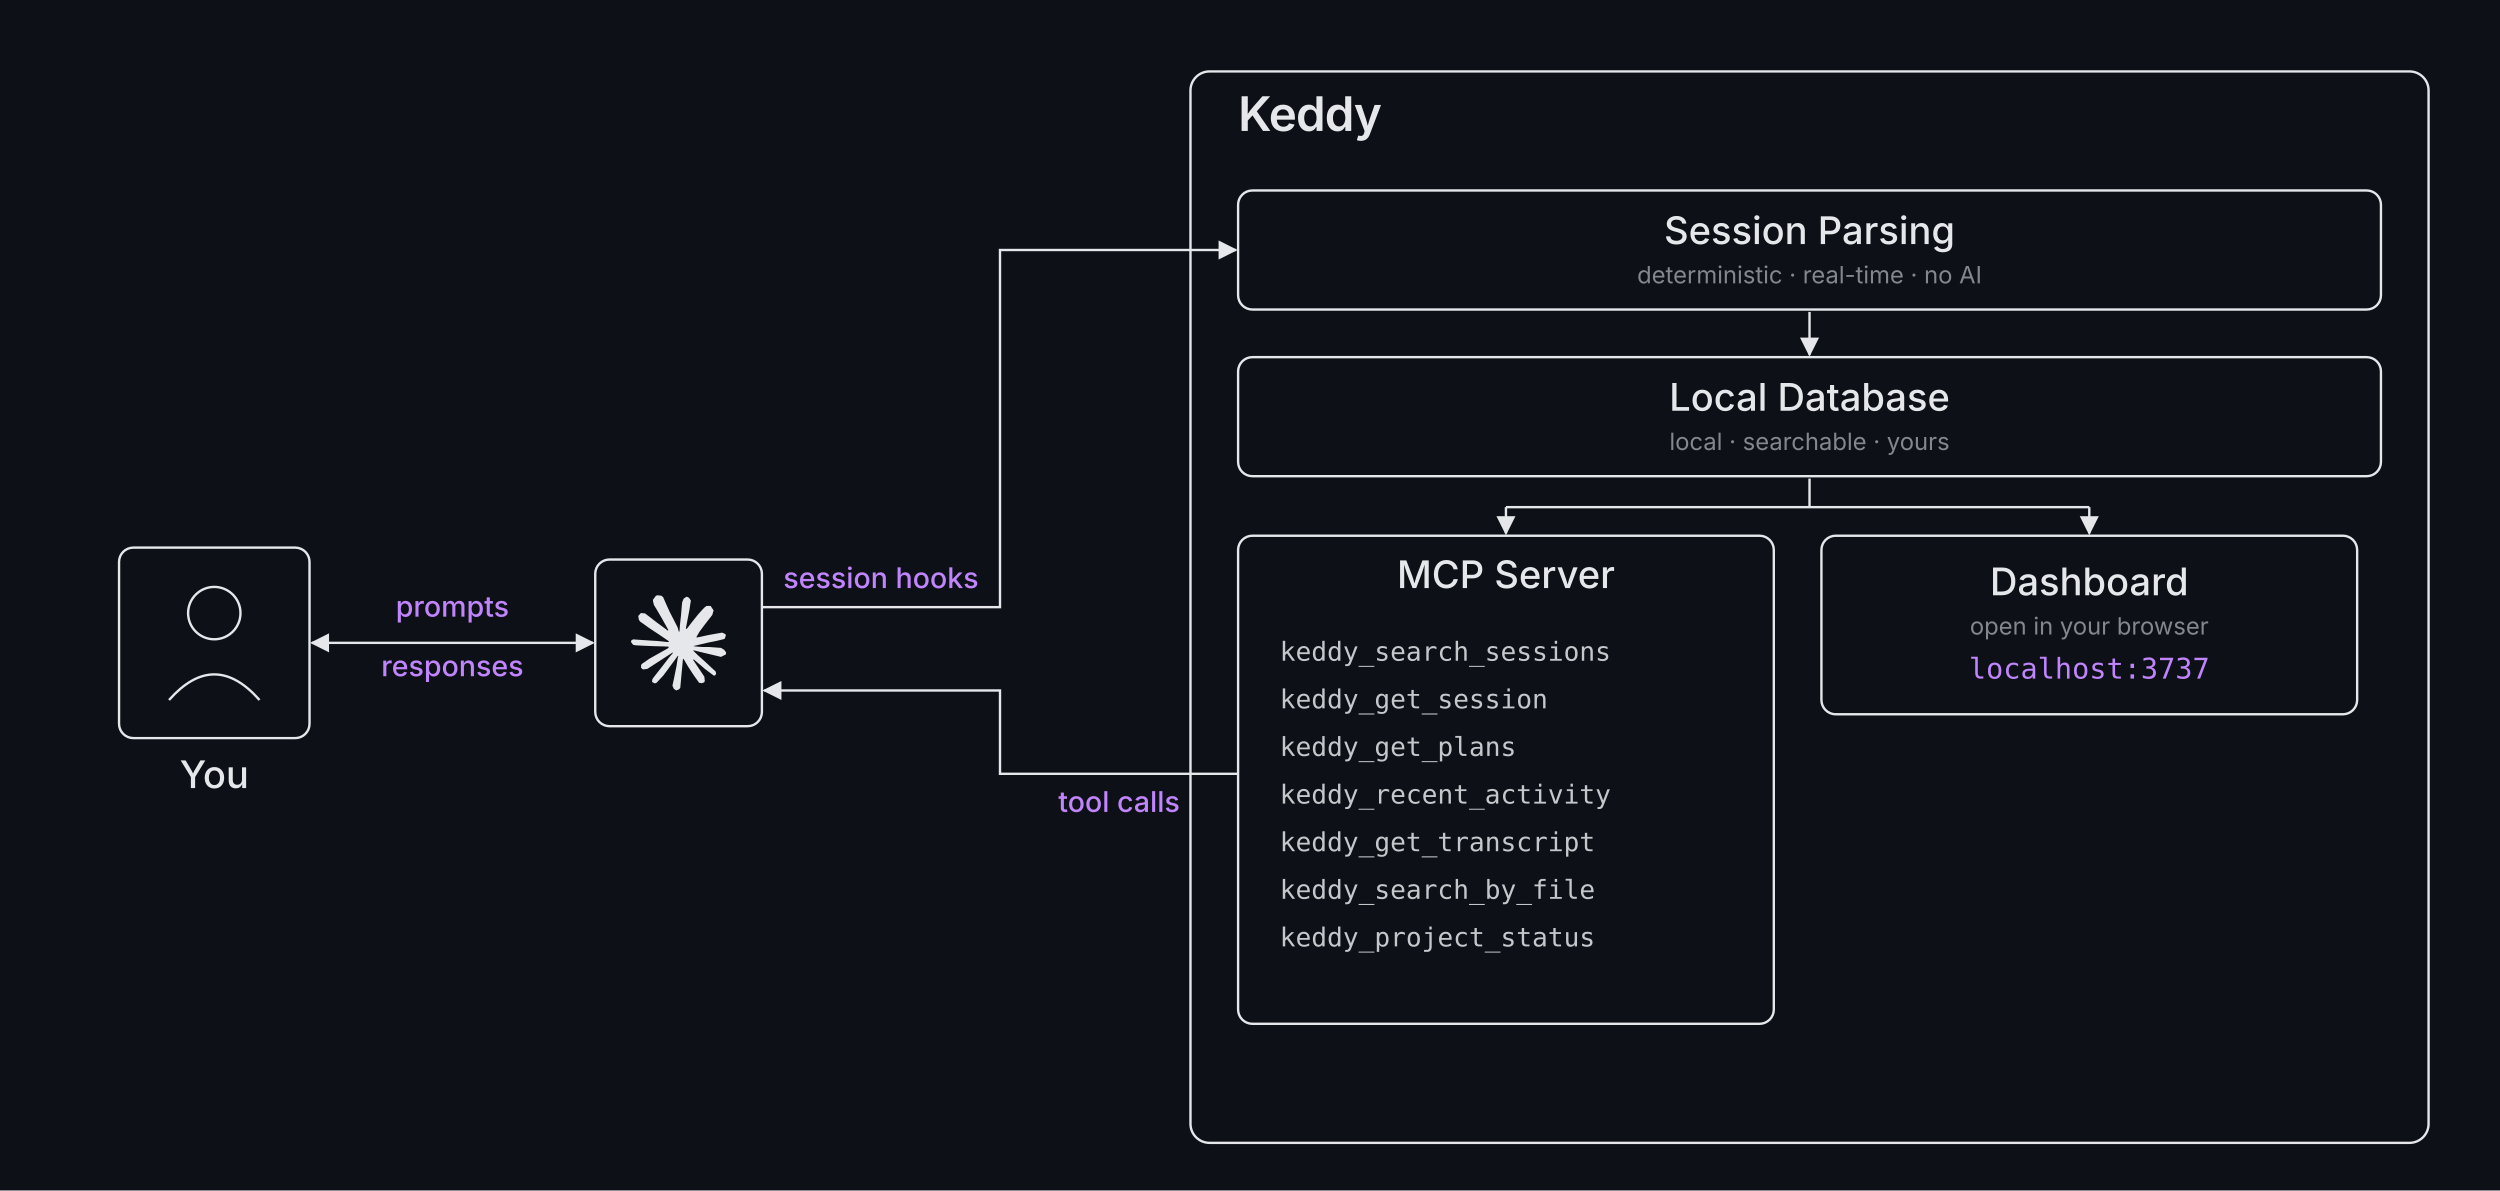
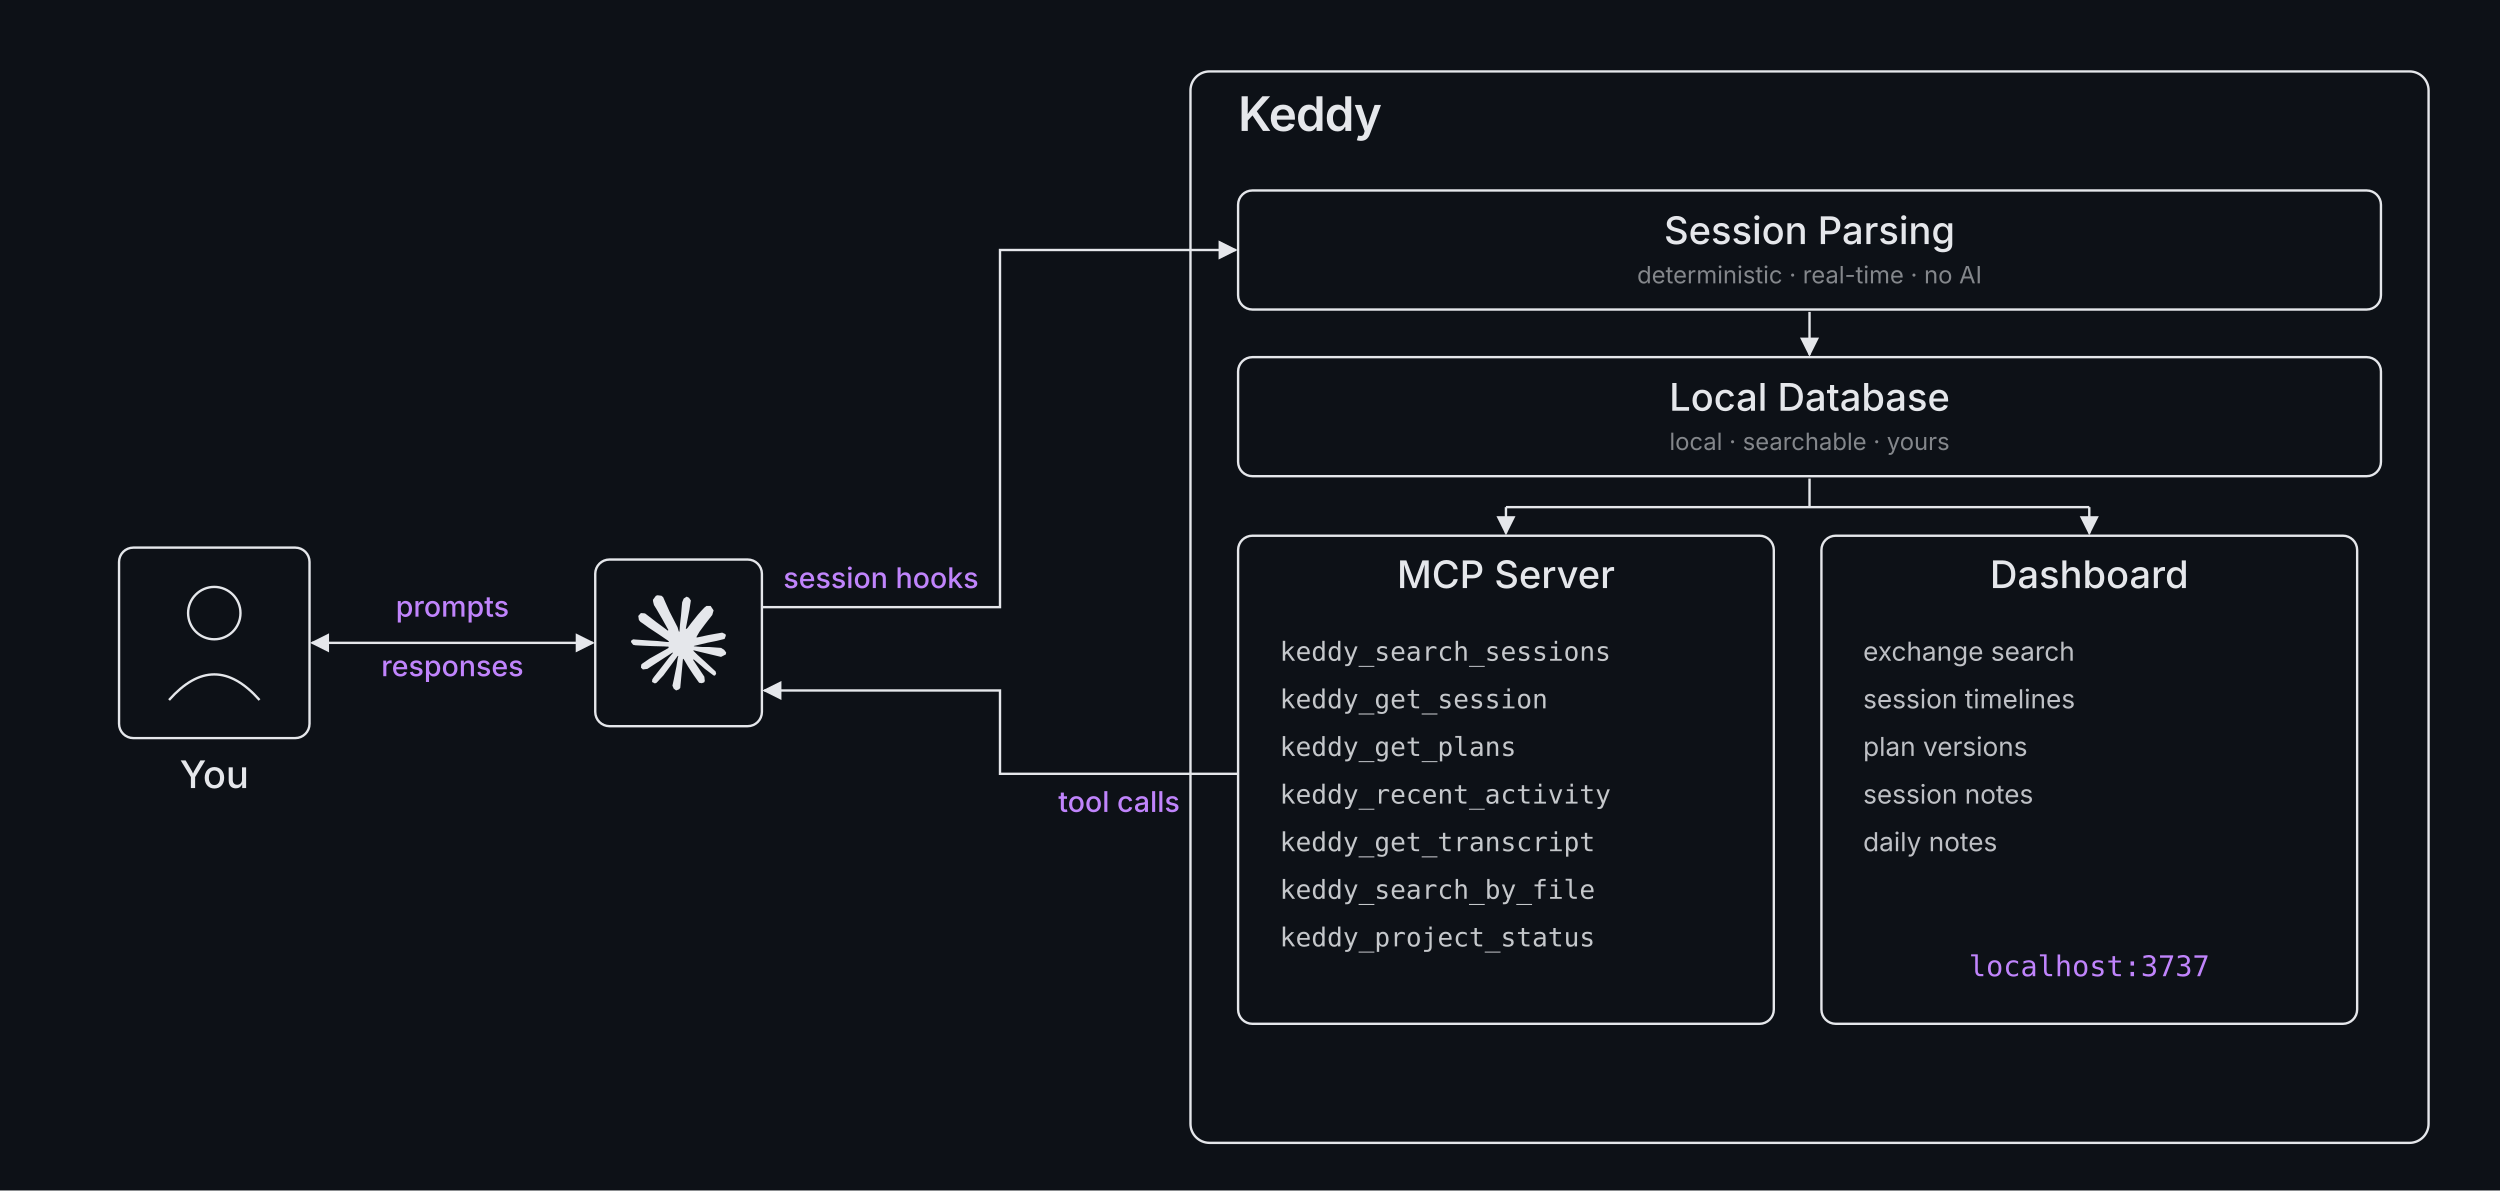
<svg xmlns="http://www.w3.org/2000/svg" viewBox="0 0 2100 1000" role="img" aria-label="Keddy architecture: You interact with Claude Code; Claude Code sends session hooks to Keddy's session reader, which writes to a local database. The database serves both MCP tools that Claude can call, and a dashboard you open in your browser.">
  <defs>
    <style>
      .bg { fill: #0d1117; }
      .box { fill: none; stroke: #e5e7eb; stroke-width: 2; }
      .label { font-family: -apple-system, BlinkMacSystemFont, "Inter", "Helvetica Neue", Arial, sans-serif; fill: #e5e7eb; }
      .label-box { font-size: 32px; font-weight: 500; }
      .label-sub { font-size: 20px; font-weight: 400; opacity: 0.55; }
      .label-title { font-size: 40px; font-weight: 600; letter-spacing: -0.02em; }
      .label-arrow { font-family: -apple-system, BlinkMacSystemFont, "Inter", "Helvetica Neue", Arial, sans-serif; font-size: 24px; font-weight: 500; fill: #c084fc; }
      .tool-list { font-family: ui-monospace, "SF Mono", Menlo, Consolas, monospace; font-size: 22px; fill: #e5e7eb; opacity: 0.85; }
+       .capability-list { font-family: -apple-system, BlinkMacSystemFont, "Inter", "Helvetica Neue", Arial, sans-serif; font-size: 22px; fill: #e5e7eb; opacity: 0.82; }
      .arrow { stroke: #e5e7eb; stroke-width: 2; fill: none; }
    </style>
    <marker id="arrowhead" viewBox="0 0 10 10" refX="9" refY="5" markerWidth="8" markerHeight="8" orient="auto-start-reverse">
      <path d="M 0 0 L 10 5 L 0 10 z" fill="#e5e7eb" />
    </marker>
  </defs>
  <rect x="0" y="0" width="2100" height="1000" class="bg" />
  <rect x="100" y="460" width="160" height="160" rx="12" class="box" />
  <circle cx="180" cy="515" r="22" fill="none" stroke="#e5e7eb" stroke-width="2" />
  <path d="M 142 588 Q 180 545 218 588" fill="none" stroke="#e5e7eb" stroke-width="2" />
  <text x="180" y="662" text-anchor="middle" class="label label-box">You</text>
  <line x1="262" y1="540" x2="498" y2="540" class="arrow" marker-end="url(#arrowhead)" marker-start="url(#arrowhead)" />
  <text x="380" y="518" text-anchor="middle" class="label-arrow">prompts</text>
  <text x="380" y="568" text-anchor="middle" class="label-arrow">responses</text>
  <rect x="500" y="470" width="140" height="140" rx="12" class="box" />
  <svg x="530" y="500" width="80" height="80" viewBox="0 0 24 24">
    <path fill="#e5e7eb" d="m4.714 15.956 4.717-2.647.079-.231-.079-.128h-.231l-.789-.049-2.696-.073-2.337-.097-2.265-.121-.571-.121-.534-.704.055-.352.48-.322.686.061 1.518.103 2.277.158 1.651.097 2.447.255h.389l.055-.158-.134-.097-.103-.097L6.973 9.836l-2.55-1.688-1.336-.971-.723-.492-.364-.461-.158-1.008.656-.723.88.061.225.061.892.686 1.906 1.475 2.489 1.834.364.303.146-.103.018-.073-.164-.273-1.354-2.447-1.445-2.489-.643-1.032-.17-.619c-.061-.255-.103-.467-.103-.729L6.287.134 6.7 0l.996.134.419.364.619 1.415 1.002 2.228 1.554 3.03.455.898.243.832.091.255h.158v-.146l.128-1.706.237-2.095.231-2.696.079-.759.376-.911.747-.492.583.279.48.686-.067.443-.285 1.852-.559 2.902-.364 1.943h.212l.243-.243.984-1.305 1.651-2.064.729-.82.85-.905.546-.431h1.032l.759 1.129-.34 1.166-1.062 1.348-.88 1.141-1.263 1.7-.789 1.36.073.109.188-.018 2.853-.607 1.542-.279 1.84-.316.832.389.091.395-.328.807-1.967.486-2.307.461-3.436.814-.043.03.049.061 1.548.146.662.036h1.621l3.018.225.789.522.474.638-.079.486-1.214.619-1.639-.389-3.825-.911-1.311-.328h-.182v.109l1.093 1.069 2.003 1.809 2.507 2.331.128.577-.322.455-.34-.049-2.204-1.657-.85-.747-1.925-1.621h-.128v.17l.443.65 2.344 3.521.121 1.081-.17.352-.607.212-.668-.121-1.372-1.925L14.38 17.959l-1.141-1.943-.14.079-.674 7.255-.316.37-.729.279-.607-.461-.322-.747.322-1.475.389-1.925.316-1.53.285-1.9.17-.631-.012-.043-.14.018-1.433 1.967-2.18 2.945-1.724 1.846-.413.164-.716-.37.067-.662.401-.589 2.386-3.036 1.439-1.882.929-1.087-.006-.158h-.055l-6.338 4.116-1.129.146-.486-.455.061-.747.231-.243 1.906-1.311Z" />
  </svg>
  <path d="M 640 510 L 840 510 L 840 210 L 1038 210" class="arrow" marker-end="url(#arrowhead)" />
  <text x="740" y="494" text-anchor="middle" class="label-arrow">session hooks</text>
  <path d="M 1040 650 L 840 650 L 840 580 L 642 580" class="arrow" marker-end="url(#arrowhead)" />
  <text x="940" y="682" text-anchor="middle" class="label-arrow">tool calls</text>
  <rect x="1000" y="60" width="1040" height="900" rx="16" class="box" />
  <text x="1040" y="110" class="label label-title">Keddy</text>
  <rect x="1040" y="160" width="960" height="100" rx="12" class="box" />
  <text x="1520" y="205" text-anchor="middle" class="label label-box">Session Parsing</text>
  <text x="1520" y="238" text-anchor="middle" class="label label-sub">deterministic · real-time · no AI</text>
  <line x1="1520" y1="262" x2="1520" y2="298" class="arrow" marker-end="url(#arrowhead)" />
  <rect x="1040" y="300" width="960" height="100" rx="12" class="box" />
  <text x="1520" y="345" text-anchor="middle" class="label label-box">Local Database</text>
  <text x="1520" y="378" text-anchor="middle" class="label label-sub">local · searchable · yours</text>
  <line x1="1520" y1="402" x2="1520" y2="426" class="arrow" />
  <line x1="1265" y1="426" x2="1755" y2="426" class="arrow" />
  <line x1="1265" y1="426" x2="1265" y2="448" class="arrow" marker-end="url(#arrowhead)" />
  <line x1="1755" y1="426" x2="1755" y2="448" class="arrow" marker-end="url(#arrowhead)" />
  <rect x="1040" y="450" width="450" height="410" rx="12" class="box" />
  <text x="1265" y="494" text-anchor="middle" class="label label-box">MCP Server</text>
  <g class="tool-list">
    <text x="1075" y="555">keddy_search_sessions</text>
    <text x="1075" y="595">keddy_get_session</text>
    <text x="1075" y="635">keddy_get_plans</text>
    <text x="1075" y="675">keddy_recent_activity</text>
    <text x="1075" y="715">keddy_get_transcript</text>
    <text x="1075" y="755">keddy_search_by_file</text>
    <text x="1075" y="795">keddy_project_status</text>
  </g>
-   <rect x="1530" y="450" width="450" height="150" rx="12" class="box" />
-   <text x="1755" y="500" text-anchor="middle" class="label label-box">Dashboard</text>
-   <text x="1755" y="533" text-anchor="middle" class="label label-sub">open in your browser</text>
-   <text x="1755" y="570" text-anchor="middle" class="label-arrow" style="font-family: ui-monospace, 'SF Mono', Menlo, Consolas, monospace;">localhost:3737</text>
+   <rect x="1530" y="450" width="450" height="410" rx="12" class="box" />
+   <text x="1755" y="494" text-anchor="middle" class="label label-box">Dashboard</text>
+   <g class="capability-list">
+     <text x="1565" y="555">exchange search</text>
+     <text x="1565" y="595">session timelines</text>
+     <text x="1565" y="635">plan versions</text>
+     <text x="1565" y="675">session notes</text>
+     <text x="1565" y="715">daily notes</text>
+   </g>
+   <text x="1755" y="820" text-anchor="middle" class="label-arrow" style="font-family: ui-monospace, 'SF Mono', Menlo, Consolas, monospace;">localhost:3737</text>
</svg>
